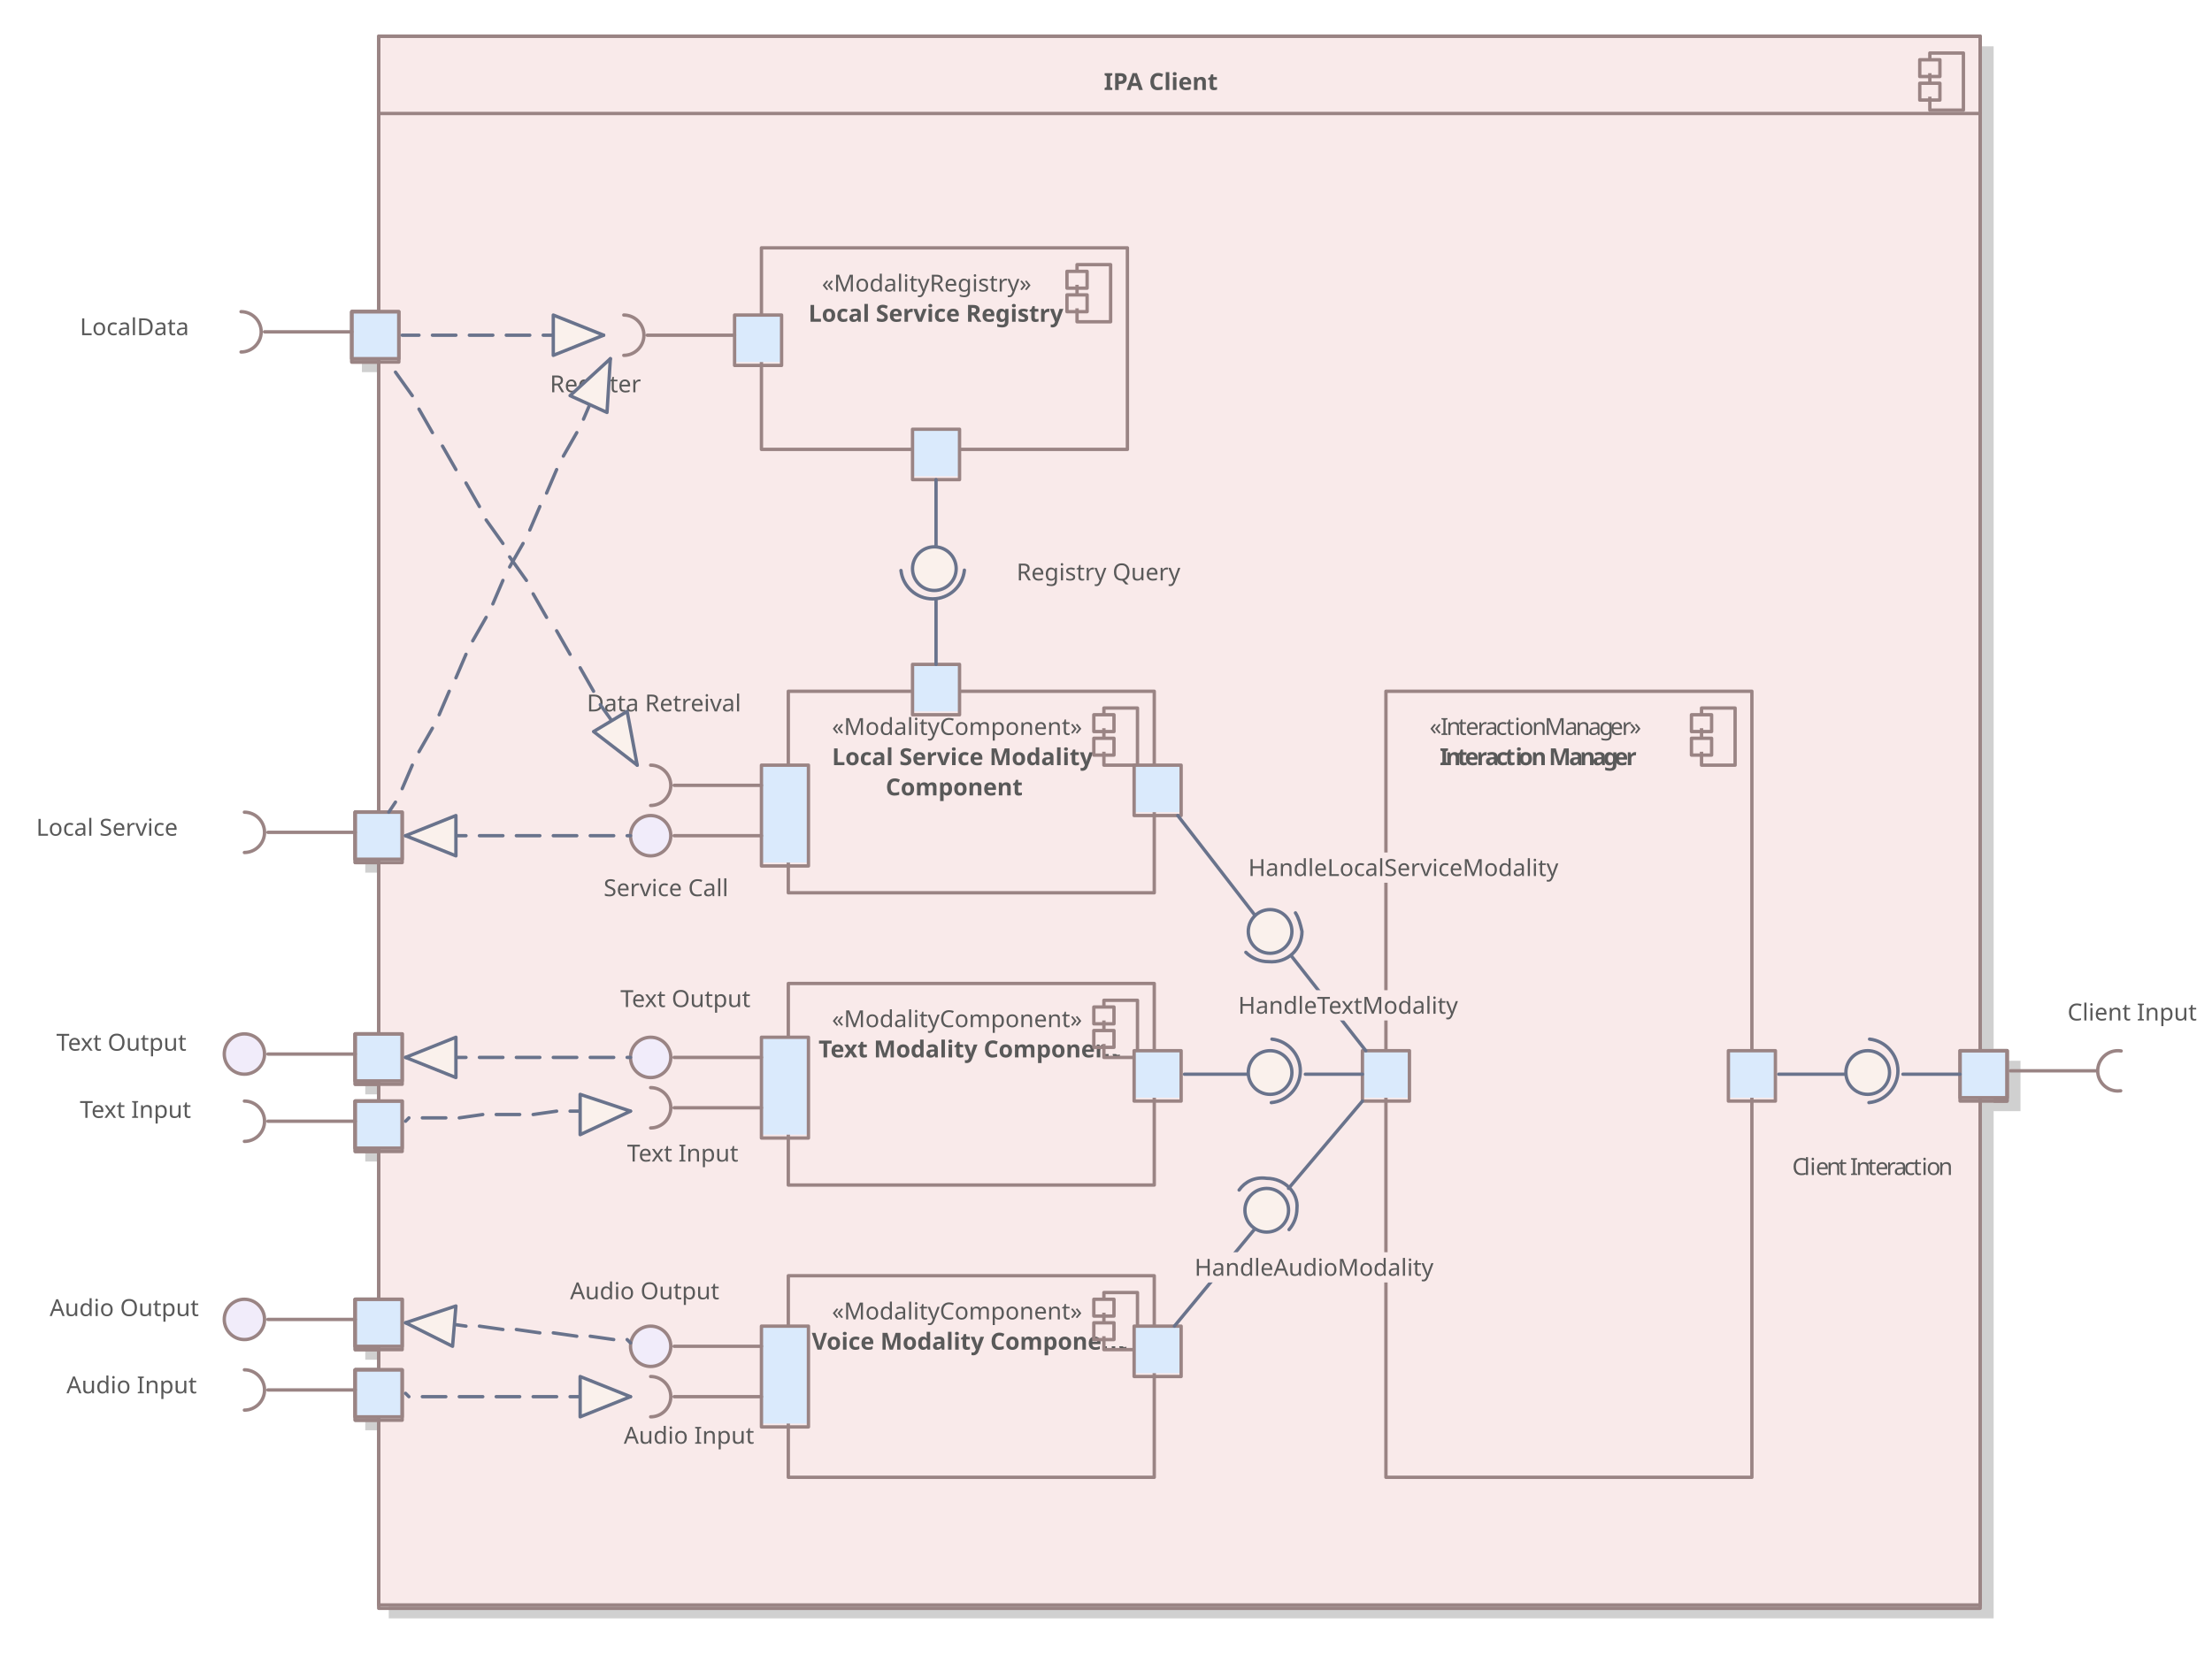
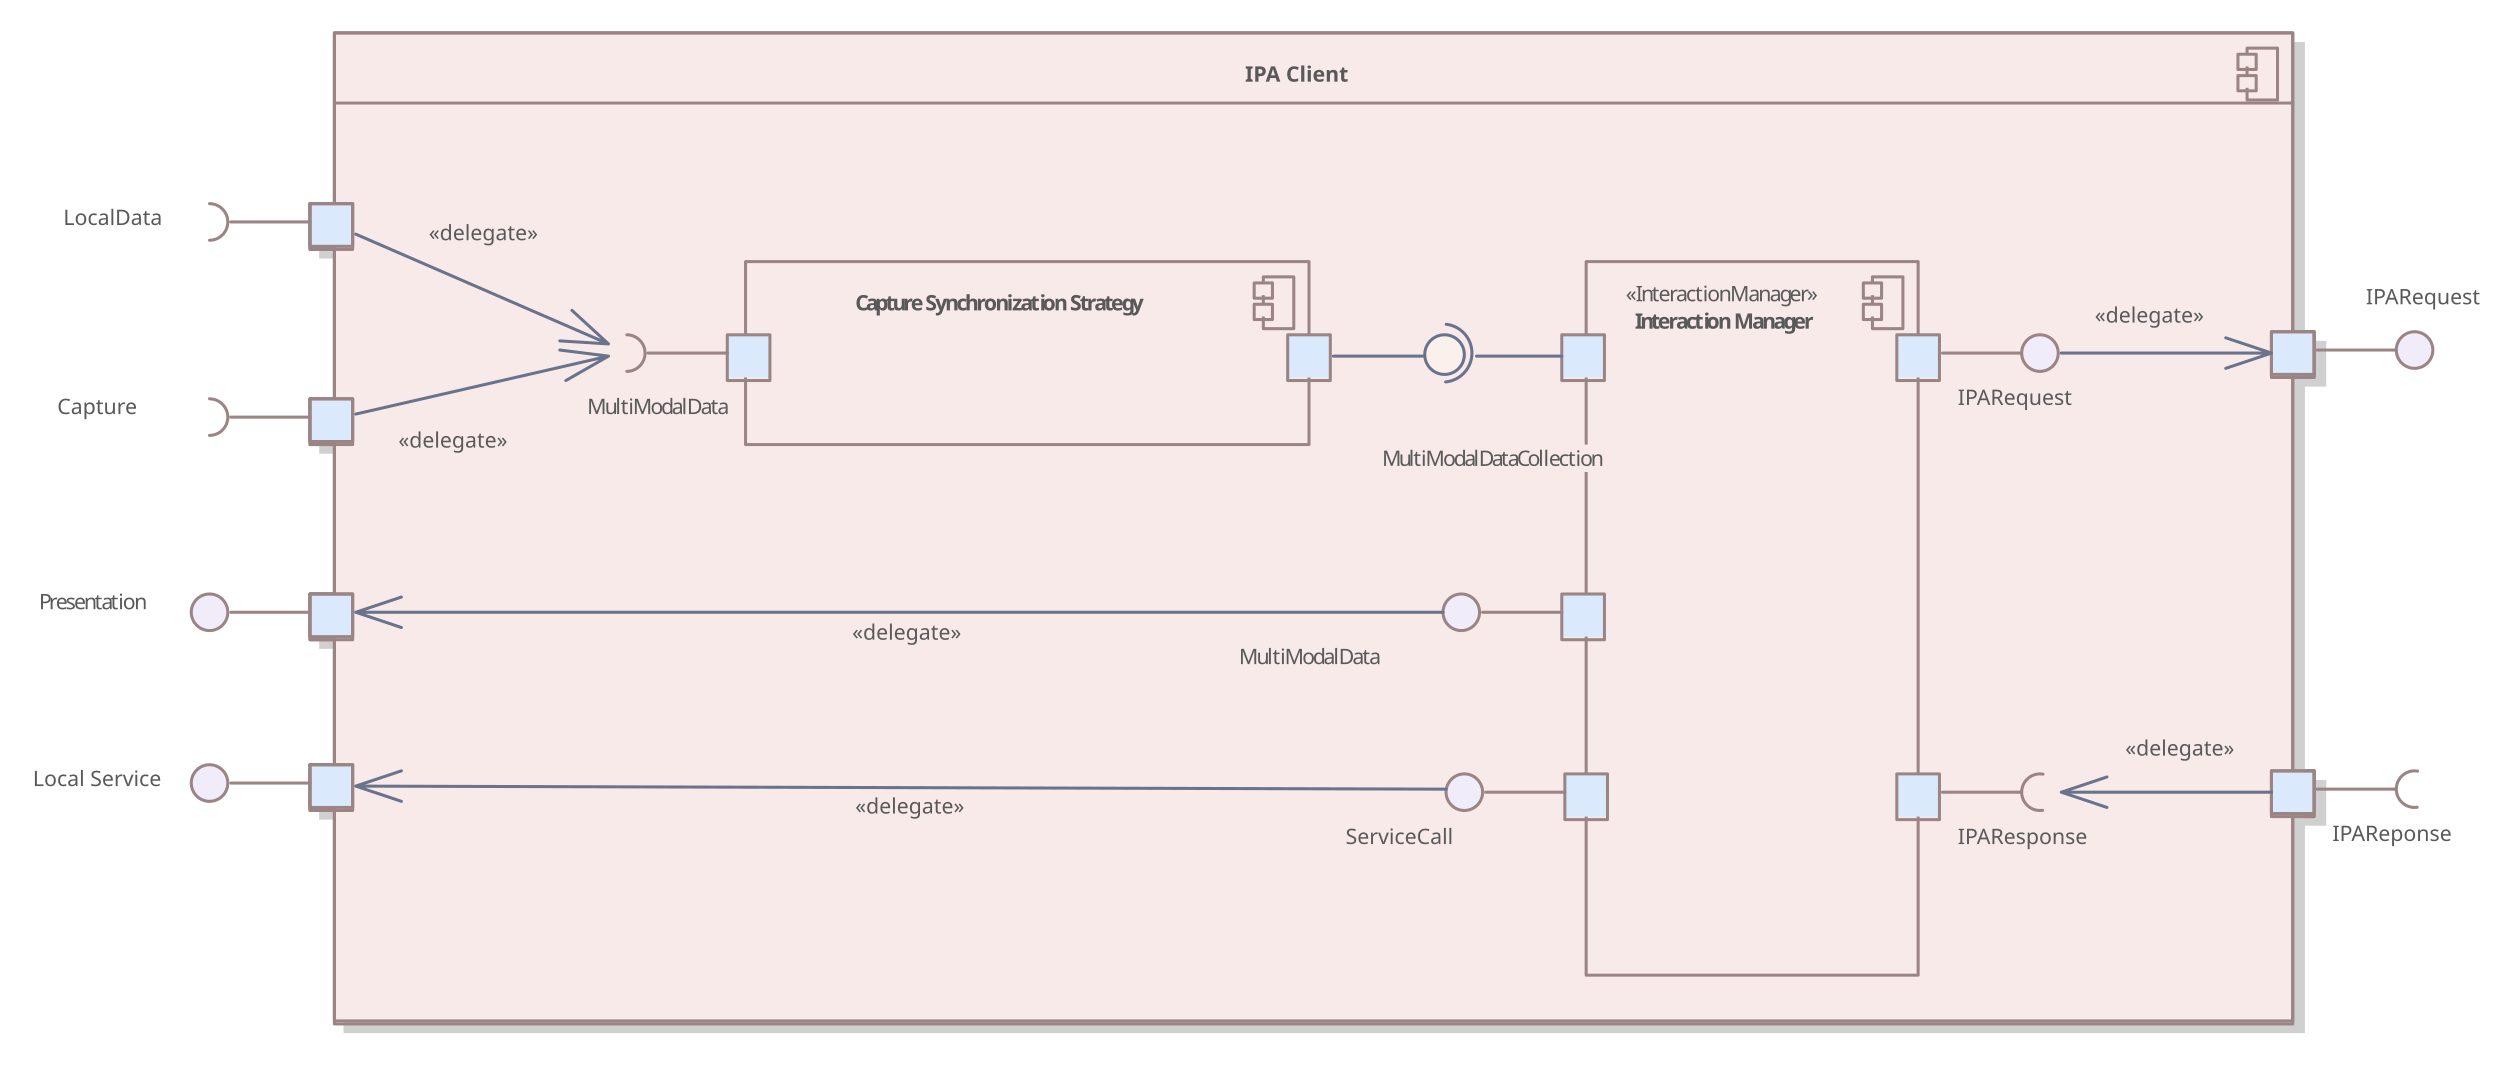
- <svg xmlns="http://www.w3.org/2000/svg" version="1.1" preserveAspectRatio="xMidYMid" xml:space="preserve" width="488.354pt" height="365.397pt" viewBox="-7.259 24.19 488.354 365.397">
+ <svg xmlns="http://www.w3.org/2000/svg" version="1.1" preserveAspectRatio="xMidYMid" xml:space="preserve" width="608.162pt" height="259.317pt" viewBox="-5.036 27.157 608.162 259.317">
  <g transform="matrix(1 0 0 -1 0 816)">
    <g stroke="#000000" fill="none" fill-rule="evenodd" stroke-width="1" stroke-linecap="round" stroke-linejoin="round" stroke-miterlimit="3" letter-spacing="normal" font-weight="normal" font-style="normal" baseline-shift="0">
      <g transform="matrix(0.5 0 0 0.5 0 816.45)">
-         <g transform="matrix(1.482477 0 0 -1.483639 0 0)" font-family="CalibriUnicode" font-size="7">
-           <rect fill="#D0D0D0" stroke="none" x="577" y="349" width="15" height="15" />
-           <rect stroke="none" fill="#DAEAFC" x="574" y="346" width="14" height="14" />
-           <rect stroke="#9A8484" x="574" y="346" width="14" height="15" />
-           <rect stroke="#9A8484" x="574" y="346" width="14" height="14" />
-           <rect fill="#D0D0D0" stroke="none" x="98" y="129" width="15" height="15" />
-           <rect stroke="none" fill="#DAEAFC" x="95" y="126" width="14" height="14" />
-           <rect stroke="#9A8484" x="95" y="126" width="14" height="15" />
-           <rect stroke="#9A8484" x="95" y="126" width="14" height="14" />
-           <rect fill="#D0D0D0" stroke="none" x="99" y="423" width="15" height="15" />
-           <rect stroke="none" fill="#DAEAFC" x="96" y="420" width="14" height="14" />
-           <rect stroke="#9A8484" x="96" y="420" width="14" height="15" />
-           <rect stroke="#9A8484" x="96" y="420" width="14" height="14" />
-           <rect fill="#D0D0D0" stroke="none" x="99" y="444" width="15" height="15" />
-           <rect stroke="none" fill="#DAEAFC" x="96" y="441" width="14" height="14" />
-           <rect stroke="#9A8484" x="96" y="441" width="14" height="15" />
-           <rect stroke="#9A8484" x="96" y="441" width="14" height="14" />
-           <rect fill="#D0D0D0" stroke="none" x="99" y="278" width="15" height="15" />
-           <rect stroke="none" fill="#DAEAFC" x="96" y="275" width="14" height="14" />
-           <rect stroke="#9A8484" x="96" y="275" width="14" height="15" />
-           <rect stroke="#9A8484" x="96" y="275" width="14" height="14" />
-           <rect fill="#D0D0D0" stroke="none" x="99" y="344" width="15" height="15" />
-           <rect stroke="none" fill="#DAEAFC" x="96" y="341" width="14" height="14" />
-           <rect stroke="#9A8484" x="96" y="341" width="14" height="15" />
-           <rect stroke="#9A8484" x="96" y="341" width="14" height="14" />
-           <rect fill="#D0D0D0" stroke="none" x="99" y="364" width="15" height="15" />
-           <rect stroke="none" fill="#DAEAFC" x="96" y="361" width="14" height="14" />
-           <rect stroke="#9A8484" x="96" y="361" width="14" height="15" />
-           <rect stroke="#9A8484" x="96" y="361" width="14" height="14" />
-           <rect fill="#D0D0D0" stroke="none" x="106" y="47" width="478" height="468" />
-           <rect stroke="none" fill="#F9EAEA" x="103" y="44" width="477" height="467" />
-           <rect stroke="#9A8484" x="103" y="44" width="477" height="468" />
-           <rect stroke="#9A8484" x="103" y="44" width="477" height="467" />
-           <text transform="matrix(1 0 0 1 319 53)" fill="#595959" font-weight="bold" stroke="none">
+         <g transform="matrix(1.481793 0 0 -1.483639 0 0)" font-family="CalibriUnicode" font-size="7">
+           <rect fill="#D0D0D0" stroke="none" x="742" y="149" width="15" height="15" />
+           <rect stroke="none" fill="#DAEAFC" x="739" y="146" width="14" height="14" />
+           <rect stroke="#9A8484" x="739" y="146" width="14" height="15" />
+           <rect stroke="#9A8484" x="739" y="146" width="14" height="14" />
+           <rect fill="#D0D0D0" stroke="none" x="98" y="107" width="15" height="15" />
+           <rect stroke="none" fill="#DAEAFC" x="95" y="104" width="14" height="14" />
+           <rect stroke="#9A8484" x="95" y="104" width="14" height="15" />
+           <rect stroke="#9A8484" x="95" y="104" width="14" height="14" />
+           <rect fill="#D0D0D0" stroke="none" x="98" y="291" width="15" height="15" />
+           <rect stroke="none" fill="#DAEAFC" x="95" y="288" width="14" height="14" />
+           <rect stroke="#9A8484" x="95" y="288" width="14" height="15" />
+           <rect stroke="#9A8484" x="95" y="288" width="14" height="14" />
+           <rect fill="#D0D0D0" stroke="none" x="98" y="235" width="15" height="15" />
+           <rect stroke="none" fill="#DAEAFC" x="95" y="232" width="14" height="14" />
+           <rect stroke="#9A8484" x="95" y="232" width="14" height="15" />
+           <rect stroke="#9A8484" x="95" y="232" width="14" height="14" />
+           <rect fill="#D0D0D0" stroke="none" x="98" y="171" width="15" height="15" />
+           <rect stroke="none" fill="#DAEAFC" x="95" y="168" width="14" height="14" />
+           <rect stroke="#9A8484" x="95" y="168" width="14" height="15" />
+           <rect stroke="#9A8484" x="95" y="168" width="14" height="14" />
+           <rect fill="#D0D0D0" stroke="none" x="742" y="293" width="15" height="15" />
+           <rect stroke="none" fill="#DAEAFC" x="739" y="290" width="14" height="14" />
+           <rect stroke="#9A8484" x="739" y="290" width="14" height="15" />
+           <rect stroke="#9A8484" x="739" y="290" width="14" height="14" />
+           <rect fill="#D0D0D0" stroke="none" x="106" y="51" width="644" height="325" />
+           <rect stroke="none" fill="#F9EAEA" x="103" y="48" width="643" height="324" />
+           <rect stroke="#9A8484" x="103" y="48" width="643" height="325" />
+           <rect stroke="#9A8484" x="103" y="48" width="643" height="324" />
+           <text transform="matrix(1 0 0 1 402 57)" fill="#595959" font-weight="bold" stroke="none">
            <tspan dx="0 " x="0" y="7">IPA Client</tspan>
          </text>
-           <path stroke="#9A8484" d="M103 67H580" />
-           <rect stroke="none" fill="#F9EAEA" x="565" y="49" width="10" height="16" />
-           <rect stroke="#9A8484" x="565" y="49" width="10" height="17" />
-           <rect stroke="none" fill="#F9EAEA" x="562" y="51" width="6" height="4" />
-           <rect stroke="#9A8484" x="562" y="51" width="6" height="5" />
-           <rect stroke="none" fill="#F9EAEA" x="562" y="58" width="6" height="4" />
-           <rect stroke="#9A8484" x="562" y="58" width="6" height="5" />
-           <rect stroke="none" fill="#DAEAFC" x="574" y="346" width="14" height="14" />
-           <rect stroke="#9A8484" x="574" y="346" width="14" height="15" />
-           <rect stroke="#9A8484" x="574" y="346" width="14" height="14" />
-           <rect stroke="none" fill="#DAEAFC" x="95" y="126" width="14" height="14" />
-           <rect stroke="#9A8484" x="95" y="126" width="14" height="15" />
-           <rect stroke="#9A8484" x="95" y="126" width="14" height="14" />
-           <rect stroke="none" fill="#DAEAFC" x="96" y="420" width="14" height="14" />
-           <rect stroke="#9A8484" x="96" y="420" width="14" height="15" />
-           <rect stroke="#9A8484" x="96" y="420" width="14" height="14" />
-           <rect stroke="none" fill="#DAEAFC" x="96" y="441" width="14" height="14" />
-           <rect stroke="#9A8484" x="96" y="441" width="14" height="15" />
-           <rect stroke="#9A8484" x="96" y="441" width="14" height="14" />
-           <rect stroke="none" fill="#DAEAFC" x="96" y="275" width="14" height="14" />
-           <rect stroke="#9A8484" x="96" y="275" width="14" height="15" />
-           <rect stroke="#9A8484" x="96" y="275" width="14" height="14" />
-           <rect stroke="none" fill="#DAEAFC" x="96" y="341" width="14" height="14" />
-           <rect stroke="#9A8484" x="96" y="341" width="14" height="15" />
-           <rect stroke="#9A8484" x="96" y="341" width="14" height="14" />
-           <rect stroke="none" fill="#DAEAFC" x="96" y="361" width="14" height="14" />
-           <rect stroke="#9A8484" x="96" y="361" width="14" height="15" />
-           <rect stroke="#9A8484" x="96" y="361" width="14" height="14" />
-           <path stroke="#9A8484" d="M589 352h26M621.99 346.08C621.66 346.03 621.33 346 621 346C617.69 346 615 348.69 615 352C615 355.31 617.69 358 621 358C621.28 358 621.57 357.98 621.85 357.94" />
-           <text transform="matrix(1 0 0 1 606 330)" fill="#595959" stroke="none">
-             <tspan dx="0 " x="0" y="7">Client Input</tspan>
-           </text>
-           <path stroke="#9A8484" d="M95 132H69m-7 6C62 138 62 138 62 138C65.31 138 68 135.31 68 132C68 128.71 65.29 126 62 126" />
-           <text transform="matrix(1 0 0 1 14 126)" fill="#595959" stroke="none">
+           <path stroke="#9A8484" d="M103 71H746" />
+           <rect stroke="none" fill="#F9EAEA" x="731" y="53" width="10" height="16" />
+           <rect stroke="#9A8484" x="731" y="53" width="10" height="17" />
+           <rect stroke="none" fill="#F9EAEA" x="728" y="55" width="6" height="4" />
+           <rect stroke="#9A8484" x="728" y="55" width="6" height="5" />
+           <rect stroke="none" fill="#F9EAEA" x="728" y="62" width="6" height="4" />
+           <rect stroke="#9A8484" x="728" y="62" width="6" height="5" />
+           <rect stroke="none" fill="#DAEAFC" x="739" y="146" width="14" height="14" />
+           <rect stroke="#9A8484" x="739" y="146" width="14" height="15" />
+           <rect stroke="#9A8484" x="739" y="146" width="14" height="14" />
+           <rect stroke="none" fill="#DAEAFC" x="95" y="104" width="14" height="14" />
+           <rect stroke="#9A8484" x="95" y="104" width="14" height="15" />
+           <rect stroke="#9A8484" x="95" y="104" width="14" height="14" />
+           <rect stroke="none" fill="#DAEAFC" x="95" y="288" width="14" height="14" />
+           <rect stroke="#9A8484" x="95" y="288" width="14" height="15" />
+           <rect stroke="#9A8484" x="95" y="288" width="14" height="14" />
+           <rect stroke="none" fill="#DAEAFC" x="95" y="232" width="14" height="14" />
+           <rect stroke="#9A8484" x="95" y="232" width="14" height="15" />
+           <rect stroke="#9A8484" x="95" y="232" width="14" height="14" />
+           <rect stroke="none" fill="#DAEAFC" x="95" y="168" width="14" height="14" />
+           <rect stroke="#9A8484" x="95" y="168" width="14" height="15" />
+           <rect stroke="#9A8484" x="95" y="168" width="14" height="14" />
+           <rect stroke="none" fill="#DAEAFC" x="739" y="290" width="14" height="14" />
+           <rect stroke="#9A8484" x="739" y="290" width="14" height="15" />
+           <rect stroke="#9A8484" x="739" y="290" width="14" height="14" />
+           <path stroke="#9A8484" d="M754 152h26" />
+           <path stroke="none" fill="#F1ECFA" d="M780 152C780 148.69 782.69 146 786 146C789.31 146 792 148.69 792 152C792 155.31 789.31 158 786 158C782.69 158 780 155.31 780 152" />
+           <path stroke="#9A8484" d="M780 152C780 148.69 782.69 146 786 146C789.31 146 792 148.69 792 152C792 155.31 789.31 158 786 158C782.69 158 780 155.31 780 152M780 152C780 148.69 782.69 146 786 146C789.31 146 792 148.69 792 152C792 155.31 789.31 158 786 158C782.69 158 780 155.31 780 152" />
+           <text transform="matrix(1 0 0 1 770 130)" fill="#595959" stroke="none">
+             <tspan dx="0 " x="0" y="7">IPARequest</tspan>
+           </text>
+           <path stroke="#9A8484" d="M95 110H69m-7 6C62 116 62 116 62 116C65.31 116 68 113.31 68 110C68 106.71 65.29 104 62 104" />
+           <text transform="matrix(1 0 0 1 14 104)" fill="#595959" stroke="none">
            <tspan dx="0 " x="0" y="7">LocalData</tspan>
          </text>
-           <path stroke="#9A8484" d="M96 426H70" />
-           <path stroke="none" fill="#F1ECFA" d="M57 426C57 422.69 59.69 420 63 420C66.31 420 69 422.69 69 426C69 429.31 66.31 432 63 432C59.69 432 57 429.31 57 426" />
-           <path stroke="#9A8484" d="M57 426C57 422.69 59.69 420 63 420C66.31 420 69 422.69 69 426C69 429.31 66.31 432 63 432C59.69 432 57 429.31 57 426M57 426C57 422.69 59.69 420 63 420C66.31 420 69 422.69 69 426C69 429.31 66.31 432 63 432C59.69 432 57 429.31 57 426" />
-           <text transform="matrix(1 0 0 1 5 418)" fill="#595959" stroke="none">
-             <tspan dx="0 " x="0" y="7">Audio Output</tspan>
-           </text>
-           <path stroke="#9A8484" d="M96 447H70m-7 6C63 453 63 453 63 453C66.31 453 69 450.31 69 447C69 443.71 66.29 441 63 441" />
-           <text transform="matrix(1 0 0 1 10 441)" fill="#595959" stroke="none">
-             <tspan dx="0 " x="0" y="7">Audio Input</tspan>
-           </text>
-           <path stroke="#9A8484" d="M96 281H70m-7 6C63 287 63 287 63 287C66.31 287 69 284.31 69 281C69 277.71 66.29 275 63 275" />
-           <text transform="matrix(1 0 0 1 1 275)" fill="#595959" stroke="none">
+           <path stroke="#9A8484" d="M95 294H69" />
+           <path stroke="none" fill="#F1ECFA" d="M56 294C56 290.69 58.69 288 62 288C65.31 288 68 290.69 68 294C68 297.31 65.31 300 62 300C58.69 300 56 297.31 56 294" />
+           <path stroke="#9A8484" d="M56 294C56 290.69 58.69 288 62 288C65.31 288 68 290.69 68 294C68 297.31 65.31 300 62 300C58.69 300 56 297.31 56 294M56 294C56 290.69 58.69 288 62 288C65.31 288 68 290.69 68 294C68 297.31 65.31 300 62 300C58.69 300 56 297.31 56 294" />
+           <text transform="matrix(1 0 0 1 4 288)" fill="#595959" stroke="none">
            <tspan dx="0 " x="0" y="7">Local Service</tspan>
          </text>
-           <path stroke="#9A8484" d="M96 347H70" />
-           <path stroke="none" fill="#F1ECFA" d="M57 347C57 343.69 59.69 341 63 341C66.31 341 69 343.69 69 347C69 350.31 66.31 353 63 353C59.69 353 57 350.31 57 347" />
-           <path stroke="#9A8484" d="M57 347C57 343.69 59.69 341 63 341C66.31 341 69 343.69 69 347C69 350.31 66.31 353 63 353C59.69 353 57 350.31 57 347M57 347C57 343.69 59.69 341 63 341C66.31 341 69 343.69 69 347C69 350.31 66.31 353 63 353C59.69 353 57 350.31 57 347" />
-           <text transform="matrix(1 0 0 1 7 339)" fill="#595959" stroke="none">
-             <tspan dx="0 " x="0" y="7">Text Output</tspan>
-           </text>
-           <path stroke="#9A8484" d="M96 367H70m-7 6C63 373 63 373 63 373C66.31 373 69 370.31 69 367C69 363.71 66.29 361 63 361" />
-           <text transform="matrix(1 0 0 1 14 359)" fill="#595959" stroke="none">
-             <tspan dx="0 " x="0" y="7">Text Input</tspan>
-           </text>
-           <rect stroke="none" fill="#F9EAEA" x="217" y="107" width="109" height="59" />
-           <rect stroke="#9A8484" x="217" y="107" width="109" height="60" />
-           <text transform="matrix(1 0 0 1 235 113)" fill="#595959" stroke="none">
-             <tspan dx="0 " x="0" y="7">«ModalityRegistry»</tspan>
-           </text>
-           <text transform="matrix(1 0 0 1 231 122)" fill="#595959" font-weight="bold" stroke="none">
-             <tspan dx="0 " x="0" y="7">Local Service Registry</tspan>
-           </text>
-           <rect stroke="none" fill="#F9EAEA" x="311" y="112" width="10" height="16" />
-           <rect stroke="#9A8484" x="311" y="112" width="10" height="17" />
-           <rect stroke="none" fill="#F9EAEA" x="308" y="114" width="6" height="4" />
-           <rect stroke="#9A8484" x="308" y="114" width="6" height="5" />
-           <rect stroke="none" fill="#F9EAEA" x="308" y="121" width="6" height="4" />
-           <rect stroke="#9A8484" x="308" y="121" width="6" height="5" />
-           <rect stroke="none" fill="#DAEAFC" x="209" y="127" width="14" height="14" />
-           <rect stroke="#9A8484" x="209" y="127" width="14" height="15" />
-           <rect stroke="none" fill="#DAEAFC" x="262" y="161" width="14" height="14" />
-           <rect stroke="#9A8484" x="262" y="161" width="14" height="15" />
-           <path stroke="#9A8484" d="M209 133H183m-7 6C176 139 176 139 176 139C179.31 139 182 136.31 182 133C182 129.71 179.29 127 176 127" />
-           <text transform="matrix(1 0 0 1 154 143)" fill="#595959" stroke="none">
-             <tspan dx="0 " x="0" y="7">Register</tspan>
-           </text>
-           <rect stroke="none" fill="#F9EAEA" x="403" y="239" width="109" height="233" />
-           <rect stroke="#9A8484" x="403" y="239" width="109" height="234" />
-           <text transform="matrix(1 0 0 1 416 245)" fill="#595959" stroke="none">
+           <path stroke="#9A8484" d="M95 238H69" />
+           <path stroke="none" fill="#F1ECFA" d="M56 238C56 234.69 58.69 232 62 232C65.31 232 68 234.69 68 238C68 241.31 65.31 244 62 244C58.69 244 56 241.31 56 238" />
+           <path stroke="#9A8484" d="M56 238C56 234.69 58.69 232 62 232C65.31 232 68 234.69 68 238C68 241.31 65.31 244 62 244C58.69 244 56 241.31 56 238M56 238C56 234.69 58.69 232 62 232C65.31 232 68 234.69 68 238C68 241.31 65.31 244 62 244C58.69 244 56 241.31 56 238" />
+           <text transform="matrix(1 0 0 1 6 230)" fill="#595959" stroke="none">
+             <tspan dx="0 " x="0" y="7">P</tspan>
+             <tspan dx="0 " x="3.25" y="7">r</tspan>
+             <tspan dx="0 " x="5.5" y="7">e</tspan>
+             <tspan dx="0 " x="8.75" y="7">s</tspan>
+             <tspan dx="0 " x="11.5" y="7">e</tspan>
+             <tspan dx="0 " x="14.75" y="7">n</tspan>
+             <tspan dx="0 " x="18.25" y="7">t</tspan>
+             <tspan dx="0 " x="20.5" y="7">a</tspan>
+             <tspan dx="0 0 " x="23.5" y="7">ti</tspan>
+             <tspan dx="0 " x="27.5" y="7">o</tspan>
+             <tspan dx="0 " x="31.25" y="7">n</tspan>
+           </text>
+           <path stroke="#9A8484" d="M95 174H69m-7 6C62 180 62 180 62 180C65.31 180 68 177.31 68 174C68 170.71 65.29 168 62 168" />
+           <text transform="matrix(1 0 0 1 12 166)" fill="#595959" stroke="none">
+             <tspan dx="0 " x="0" y="7">Capture</tspan>
+           </text>
+           <path stroke="#9A8484" d="M754 296h26M786.99 290.08C786.66 290.03 786.33 290 786 290C782.69 290 780 292.69 780 296C780 299.31 782.69 302 786 302C786.28 302 786.57 301.98 786.85 301.94" />
+           <text transform="matrix(1 0 0 1 759 306)" fill="#595959" stroke="none">
+             <tspan dx="0 " x="0" y="7">IPAReponse</tspan>
+           </text>
+           <rect stroke="none" fill="#F9EAEA" x="514" y="123" width="109" height="233" />
+           <rect stroke="#9A8484" x="514" y="123" width="109" height="234" />
+           <text transform="matrix(1 0 0 1 527 129)" fill="#595959" stroke="none">
            <tspan dx="0 " x="0" y="7">«</tspan>
            <tspan dx="0 " x="3.25" y="7">I</tspan>
            <tspan dx="0 " x="5" y="7">n</tspan>
            <tspan dx="0 " x="8.5" y="7">t</tspan>
            <tspan dx="0 " x="10.75" y="7">e</tspan>
            <tspan dx="0 " x="14.25" y="7">r</tspan>
            <tspan dx="0 " x="16.5" y="7">a</tspan>
            <tspan dx="0 " x="19.75" y="7">c</tspan>
            <tspan dx="0 0 " x="22.75" y="7">ti</tspan>
            <tspan dx="0 " x="26.75" y="7">o</tspan>
            <tspan dx="0 " x="30.5" y="7">n</tspan>
            <tspan dx="0 " x="34.25" y="7">M</tspan>
            <tspan dx="0 " x="40.25" y="7">a</tspan>
            <tspan dx="0 " x="43.5" y="7">n</tspan>
            <tspan dx="0 " x="47.25" y="7">a</tspan>
            <tspan dx="0 " x="50.5" y="7">g</tspan>
            <tspan dx="0 " x="53.75" y="7">e</tspan>
            <tspan dx="0 " x="57.25" y="7">r</tspan>
            <tspan dx="0 " x="59.5" y="7">»</tspan>
          </text>
-           <text transform="matrix(1 0 0 1 419 254)" fill="#595959" font-weight="bold" stroke="none">
+           <text transform="matrix(1 0 0 1 530 138)" fill="#595959" font-weight="bold" stroke="none">
            <tspan dx="0 " x="0" y="7">I</tspan>
            <tspan dx="0 " x="1.75" y="7">n</tspan>
            <tspan dx="0 " x="5.25" y="7">t</tspan>
            <tspan dx="0 " x="7.5" y="7">e</tspan>
            <tspan dx="0 " x="11" y="7">r</tspan>
            <tspan dx="0 " x="13.5" y="7">a</tspan>
            <tspan dx="0 " x="16.75" y="7">c</tspan>
            <tspan dx="0 0 " x="19.5" y="7">ti</tspan>
            <tspan dx="0 " x="23.5" y="7">o</tspan>
            <tspan dx="0 " x="27.25" y="7">n</tspan>
            <tspan dx="0 " x="31" y="7"> </tspan>
            <tspan dx="0 " x="32.5" y="7">M</tspan>
            <tspan dx="0 " x="38.5" y="7">a</tspan>
            <tspan dx="0 " x="41.75" y="7">n</tspan>
            <tspan dx="0 " x="45.5" y="7">a</tspan>
            <tspan dx="0 " x="48.75" y="7">g</tspan>
            <tspan dx="0 " x="52" y="7">e</tspan>
            <tspan dx="0 " x="55.5" y="7">r</tspan>
          </text>
-           <rect stroke="none" fill="#F9EAEA" x="497" y="244" width="10" height="16" />
-           <rect stroke="#9A8484" x="497" y="244" width="10" height="17" />
-           <rect stroke="none" fill="#F9EAEA" x="494" y="246" width="6" height="4" />
-           <rect stroke="#9A8484" x="494" y="246" width="6" height="5" />
-           <rect stroke="none" fill="#F9EAEA" x="494" y="253" width="6" height="4" />
-           <rect stroke="#9A8484" x="494" y="253" width="6" height="5" />
-           <rect stroke="none" fill="#DAEAFC" x="396" y="346" width="14" height="14" />
-           <rect stroke="#9A8484" x="396" y="346" width="14" height="15" />
-           <rect stroke="none" fill="#DAEAFC" x="505" y="346" width="14" height="14" />
-           <rect stroke="#9A8484" x="505" y="346" width="14" height="15" />
-           <rect stroke="none" fill="#F9EAEA" x="225" y="413" width="109" height="59" />
-           <rect stroke="#9A8484" x="225" y="413" width="109" height="60" />
-           <text transform="matrix(1 0 0 1 238 419)" fill="#595959" stroke="none">
-             <tspan dx="0 " x="0" y="7">«ModalityComponent»</tspan>
-           </text>
-           <text transform="matrix(1 0 0 1 232 428)" fill="#595959" font-weight="bold" stroke="none">
-             <tspan dx="0 " x="0" y="7">Voice Modality Component</tspan>
-           </text>
-           <rect stroke="none" fill="#F9EAEA" x="319" y="418" width="10" height="16" />
-           <rect stroke="#9A8484" x="319" y="418" width="10" height="17" />
-           <rect stroke="none" fill="#F9EAEA" x="316" y="420" width="6" height="4" />
-           <rect stroke="#9A8484" x="316" y="420" width="6" height="5" />
-           <rect stroke="none" fill="#F9EAEA" x="316" y="427" width="6" height="4" />
-           <rect stroke="#9A8484" x="316" y="427" width="6" height="5" />
-           <rect stroke="none" fill="#DAEAFC" x="217" y="428" width="14" height="29" />
-           <rect stroke="#9A8484" x="217" y="428" width="14" height="30" />
-           <rect stroke="none" fill="#DAEAFC" x="328" y="428" width="14" height="14" />
-           <rect stroke="#9A8484" x="328" y="428" width="14" height="15" />
-           <path stroke="#9A8484" d="M217 434H191" />
-           <path stroke="none" fill="#F1ECFA" d="M178 434C178 430.69 180.69 428 184 428C187.31 428 190 430.69 190 434C190 437.31 187.31 440 184 440C180.69 440 178 437.31 178 434" />
-           <path stroke="#9A8484" d="M178 434C178 430.69 180.69 428 184 428C187.31 428 190 430.69 190 434C190 437.31 187.31 440 184 440C180.69 440 178 437.31 178 434M178 434C178 430.69 180.69 428 184 428C187.31 428 190 430.69 190 434C190 437.31 187.31 440 184 440C180.69 440 178 437.31 178 434" />
-           <text transform="matrix(1 0 0 1 160 413)" fill="#595959" stroke="none">
-             <tspan dx="0 " x="0" y="7">Audio Output</tspan>
-           </text>
-           <path stroke="#9A8484" d="M217 449H191m-7 6C184 455 184 455 184 455C187.31 455 190 452.31 190 449C190 445.71 187.29 443 184 443" />
-           <text transform="matrix(1 0 0 1 176 456)" fill="#595959" stroke="none">
-             <tspan dx="0 " x="0" y="7">Audio Input</tspan>
-           </text>
-           <rect stroke="none" fill="#F9EAEA" x="225" y="326" width="109" height="59" />
-           <rect stroke="#9A8484" x="225" y="326" width="109" height="60" />
-           <text transform="matrix(1 0 0 1 238 332)" fill="#595959" stroke="none">
-             <tspan dx="0 " x="0" y="7">«ModalityComponent»</tspan>
-           </text>
-           <text transform="matrix(1 0 0 1 234 341)" fill="#595959" font-weight="bold" stroke="none">
-             <tspan dx="0 " x="0" y="7">Text Modality Component</tspan>
-           </text>
-           <rect stroke="none" fill="#F9EAEA" x="319" y="331" width="10" height="16" />
-           <rect stroke="#9A8484" x="319" y="331" width="10" height="17" />
-           <rect stroke="none" fill="#F9EAEA" x="316" y="333" width="6" height="4" />
-           <rect stroke="#9A8484" x="316" y="333" width="6" height="5" />
-           <rect stroke="none" fill="#F9EAEA" x="316" y="340" width="6" height="4" />
-           <rect stroke="#9A8484" x="316" y="340" width="6" height="5" />
-           <rect stroke="none" fill="#DAEAFC" x="217" y="342" width="14" height="29" />
-           <rect stroke="#9A8484" x="217" y="342" width="14" height="30" />
-           <rect stroke="none" fill="#DAEAFC" x="328" y="346" width="14" height="14" />
-           <rect stroke="#9A8484" x="328" y="346" width="14" height="15" />
-           <path stroke="#9A8484" d="M217 348H191" />
-           <path stroke="none" fill="#F1ECFA" d="M178 348C178 344.69 180.69 342 184 342C187.31 342 190 344.69 190 348C190 351.31 187.31 354 184 354C180.69 354 178 351.31 178 348" />
-           <path stroke="#9A8484" d="M178 348C178 344.69 180.69 342 184 342C187.31 342 190 344.69 190 348C190 351.31 187.31 354 184 354C180.69 354 178 351.31 178 348M178 348C178 344.69 180.69 342 184 342C187.31 342 190 344.69 190 348C190 351.31 187.31 354 184 354C180.69 354 178 351.31 178 348" />
-           <text transform="matrix(1 0 0 1 175 326)" fill="#595959" stroke="none">
-             <tspan dx="0 " x="0" y="7">Text Output</tspan>
-           </text>
-           <path stroke="#9A8484" d="M217 363H191m-7 6C184 369 184 369 184 369C187.31 369 190 366.31 190 363C190 359.71 187.29 357 184 357" />
-           <text transform="matrix(1 0 0 1 177 372)" fill="#595959" stroke="none">
-             <tspan dx="0 " x="0" y="7">Text Input</tspan>
-           </text>
-           <rect stroke="none" fill="#F9EAEA" x="225" y="239" width="109" height="59" />
-           <rect stroke="#9A8484" x="225" y="239" width="109" height="60" />
-           <text transform="matrix(1 0 0 1 238 245)" fill="#595959" stroke="none">
-             <tspan dx="0 " x="0" y="7">«ModalityComponent»</tspan>
-           </text>
-           <text transform="matrix(1 0 0 1 238 254)" fill="#595959" font-weight="bold" stroke="none">
-             <tspan dx="0 " x="0" y="7">Local Service Modality</tspan>
-           </text>
-           <text transform="matrix(1 0 0 1 254 263)" fill="#595959" font-weight="bold" stroke="none">
-             <tspan dx="0 " x="0" y="7">Component</tspan>
-           </text>
-           <rect stroke="none" fill="#F9EAEA" x="319" y="244" width="10" height="16" />
-           <rect stroke="#9A8484" x="319" y="244" width="10" height="17" />
-           <rect stroke="none" fill="#F9EAEA" x="316" y="246" width="6" height="4" />
-           <rect stroke="#9A8484" x="316" y="246" width="6" height="5" />
-           <rect stroke="none" fill="#F9EAEA" x="316" y="253" width="6" height="4" />
-           <rect stroke="#9A8484" x="316" y="253" width="6" height="5" />
-           <rect stroke="none" fill="#DAEAFC" x="328" y="261" width="14" height="14" />
-           <rect stroke="#9A8484" x="328" y="261" width="14" height="15" />
-           <rect stroke="none" fill="#DAEAFC" x="217" y="261" width="14" height="29" />
-           <rect stroke="#9A8484" x="217" y="261" width="14" height="30" />
-           <rect stroke="none" fill="#DAEAFC" x="262" y="231" width="14" height="14" />
-           <rect stroke="#9A8484" x="262" y="231" width="14" height="15" />
-           <path stroke="#9A8484" d="M217 267H191m-7 6C184 273 184 273 184 273C187.31 273 190 270.31 190 267C190 263.71 187.29 261 184 261" />
-           <text transform="matrix(1 0 0 1 165 238)" fill="#595959" stroke="none">
-             <tspan dx="0 " x="0" y="7">Data Retreival</tspan>
-           </text>
-           <path stroke="#9A8484" d="M217 282H191" />
-           <path stroke="none" fill="#F1ECFA" d="M178 282C178 278.69 180.69 276 184 276C187.31 276 190 278.69 190 282C190 285.31 187.31 288 184 288C180.69 288 178 285.31 178 282" />
-           <path stroke="#9A8484" d="M178 282C178 278.69 180.69 276 184 276C187.31 276 190 278.69 190 282C190 285.31 187.31 288 184 288C180.69 288 178 285.31 178 282M178 282C178 278.69 180.69 276 184 276C187.31 276 190 278.69 190 282C190 285.31 187.31 288 184 288C180.69 288 178 285.31 178 282" />
-           <text transform="matrix(1 0 0 1 170 293)" fill="#595959" stroke="none">
-             <tspan dx="0 " x="0" y="7">Service Call</tspan>
-           </text>
-           <path stroke="#69738C" d="M172 140l-3 7m-2 4l-3 7m-2 4l-4 7m-2 4l-3 7m-2 4l-3 7m-2 4l-4 7m-2 4l-3 7m-2 4l-4 7m-2 4l-3 7m-2 4l-3 7m-2 4l-4 7m-2 4l-3 7m-2 4l-2 3" />
-           <path stroke="#69738C" fill="#FAF1EC" d="M171 156l-11 -5l12 -11l-1 16" />
-           <path stroke="#69738C" stroke-dasharray="7,4" d="M170 133L110 133" />
-           <path stroke="#69738C" fill="#FAF1EC" d="M155 139V127l15 6l-15 6" />
-           <path stroke="#69738C" stroke-dasharray="7,4" d="M111 282L178 282" />
-           <path stroke="#69738C" fill="#FAF1EC" d="M126 276v12l-15 -6l15 -6" />
-           <path stroke="#69738C" d="M180 261l-4 -7m-2 -4l-5 -7m-2 -4l-4 -7m-3 -4l-4 -7m-3 -4l-4 -7m-2 -4l-5 -7m-2 -4l-5 -7m-2 -4l-4 -7m-3 -4l-4 -7m-3 -4l-4 -7m-2 -4l-5 -7" />
-           <path stroke="#69738C" fill="#FAF1EC" d="M167 251l10 -6l3 16L167 251" />
-           <path stroke="#69738C" d="M397 346L375 318M361.28 316.72C363.06 318.5 365.48 319.5 368 319.5C373.75 320 378 315.75 378 310.5C377.5 308.22 377 306.47 376.06 304.97M365 307L341 276" />
-           <path stroke="none" fill="#FAF1EC" d="M362 310.5C362 306.91 364.91 304 368.5 304C372.09 304 375 306.91 375 310.5C375 314.09 372.09 317 368.5 317C364.91 317 362 314.09 362 310.5" />
-           <path stroke="#69738C" d="M362 310.5C362 306.91 364.91 304 368.5 304C372.09 304 375 306.91 375 310.5C375 314.09 372.09 317 368.5 317C364.91 317 362 314.09 362 310.5M396 353H379M368.86 361.46C373.73 361.02 377.5 356.89 377.5 352C377.5 347.18 373.84 343.09 369.05 342.56M362 353H343" />
-           <path stroke="none" fill="#FAF1EC" d="M362 352.5C362 348.91 364.91 346 368.5 346C372.09 346 375 348.91 375 352.5C375 356.09 372.09 359 368.5 359C364.91 359 362 356.09 362 352.5" />
-           <path stroke="#69738C" d="M362 352.5C362 348.91 364.91 346 368.5 346C372.09 346 375 348.91 375 352.5C375 356.09 372.09 359 368.5 359C364.91 359 362 356.09 362 352.5M396 361l-22 26M374.15 399.26C375.66 397.52 376.5 395.3 376.5 393C377 388.25 372.75 384 367.5 384C363.93 383.5 361.05 384.98 359.27 387.48M364 399l-24 29" />
-           <path stroke="none" fill="#FAF1EC" d="M361 393.5C361 389.91 363.91 387 367.5 387C371.09 387 374 389.91 374 393.5C374 397.09 371.09 400 367.5 400C363.91 400 361 397.09 361 393.5" />
-           <path stroke="#69738C" d="M361 393.5C361 389.91 363.91 387 367.5 387C371.09 387 374 389.91 374 393.5C374 397.09 371.09 400 367.5 400C363.91 400 361 397.09 361 393.5" />
-           <path stroke="#69738C" stroke-dasharray="7,4" d="M111 348L178 348" />
-           <path stroke="#69738C" fill="#FAF1EC" d="M126 342v12l-15 -6l15 -6" />
-           <path stroke="#69738C" stroke-dasharray="7,4" d="M178 364L160 364" />
-           <path stroke="#69738C" d="M156 364l-7 1m-4 0h-7m-4 0l-7 1m-4 0h-7m-4 0l-1 1" />
-           <path stroke="#69738C" fill="#FAF1EC" d="M163 371V359l15 5l-15 7" />
-           <path stroke="#69738C" d="M111 427h7m4 0l7 1m4 0l7 1m4 0l7 1m4 0l7 1m4 0l7 1m4 0l1 1" />
-           <path stroke="#69738C" fill="#FAF1EC" d="M126 422l-1 12l-14 -7l15 -5" />
-           <path stroke="#69738C" stroke-dasharray="7,4" d="M178 449L116 449" />
-           <path stroke="#69738C" d="M112 449l-1 -1" />
-           <path stroke="#69738C" fill="#FAF1EC" d="M163 455V443l15 6l-15 6" />
-           <path stroke="#69738C" d="M574 353H557M546.86 361.46C551.73 361.02 555.5 356.89 555.5 352C555.5 347.18 551.84 343.09 547.05 342.56M540 353H520" />
-           <path stroke="none" fill="#FAF1EC" d="M540 352.5C540 348.91 542.91 346 546.5 346C550.09 346 553 348.91 553 352.5C553 356.09 550.09 359 546.5 359C542.91 359 540 356.09 540 352.5" />
-           <path stroke="#69738C" d="M540 352.5C540 348.91 542.91 346 546.5 346C550.09 346 553 348.91 553 352.5C553 356.09 550.09 359 546.5 359C542.91 359 540 356.09 540 352.5M269 231V212M258.56 203.05C259.09 207.84 263.18 211.5 268 211.5C272.86 211.5 276.97 207.78 277.45 202.95M269 197V176" />
-           <path stroke="none" fill="#FAF1EC" d="M262 202.5C262 198.91 264.91 196 268.5 196C272.09 196 275 198.91 275 202.5C275 206.09 272.09 209 268.5 209C264.91 209 262 206.09 262 202.5" />
-           <path stroke="#69738C" d="M262 202.5C262 198.91 264.91 196 268.5 196C272.09 196 275 198.91 275 202.5C275 206.09 272.09 209 268.5 209C264.91 209 262 206.09 262 202.5" />
-           <g transform="matrix(1 0 0 -1 362 287)">
-             <rect fill="#F9EAEA" stroke="none" x="0" width="79" y="-9" height="9" />
-           </g>
-           <text transform="matrix(1 0 0 1 362 287)" fill="#595959" stroke="none">
-             <tspan dx="0 " x="0" y="7">HandleLocalServiceModality</tspan>
-           </text>
-           <g transform="matrix(1 0 0 -1 359 328)">
-             <rect fill="#F9EAEA" stroke="none" x="0" width="56" y="-9" height="9" />
-           </g>
-           <text transform="matrix(1 0 0 1 359 328)" fill="#595959" stroke="none">
-             <tspan dx="0 " x="0" y="7">HandleTextModality</tspan>
-           </text>
-           <g transform="matrix(1 0 0 -1 524 376)">
-             <rect fill="#F9EAEA" stroke="none" x="0" width="47" y="-9" height="9" />
-           </g>
-           <text transform="matrix(1 0 0 1 524 376)" fill="#595959" stroke="none">
+           <rect stroke="none" fill="#F9EAEA" x="608" y="128" width="10" height="16" />
+           <rect stroke="#9A8484" x="608" y="128" width="10" height="17" />
+           <rect stroke="none" fill="#F9EAEA" x="605" y="130" width="6" height="4" />
+           <rect stroke="#9A8484" x="605" y="130" width="6" height="5" />
+           <rect stroke="none" fill="#F9EAEA" x="605" y="137" width="6" height="4" />
+           <rect stroke="#9A8484" x="605" y="137" width="6" height="5" />
+           <rect stroke="none" fill="#DAEAFC" x="506" y="147" width="14" height="14" />
+           <rect stroke="#9A8484" x="506" y="147" width="14" height="15" />
+           <rect stroke="none" fill="#DAEAFC" x="616" y="147" width="14" height="14" />
+           <rect stroke="#9A8484" x="616" y="147" width="14" height="15" />
+           <rect stroke="none" fill="#DAEAFC" x="506" y="232" width="14" height="14" />
+           <rect stroke="#9A8484" x="506" y="232" width="14" height="15" />
+           <rect stroke="none" fill="#DAEAFC" x="616" y="291" width="14" height="14" />
+           <rect stroke="#9A8484" x="616" y="291" width="14" height="15" />
+           <rect stroke="none" fill="#DAEAFC" x="507" y="291" width="14" height="14" />
+           <rect stroke="#9A8484" x="507" y="291" width="14" height="15" />
+           <path stroke="#9A8484" d="M631 153h26" />
+           <path stroke="none" fill="#F1ECFA" d="M657 153C657 149.69 659.69 147 663 147C666.31 147 669 149.69 669 153C669 156.31 666.31 159 663 159C659.69 159 657 156.31 657 153" />
+           <path stroke="#9A8484" d="M657 153C657 149.69 659.69 147 663 147C666.31 147 669 149.69 669 153C669 156.31 666.31 159 663 159C659.69 159 657 156.31 657 153M657 153C657 149.69 659.69 147 663 147C666.31 147 669 149.69 669 153C669 156.31 666.31 159 663 159C659.69 159 657 156.31 657 153" />
+           <text transform="matrix(1 0 0 1 636 163)" fill="#595959" stroke="none">
+             <tspan dx="0 " x="0" y="7">IPARequest</tspan>
+           </text>
+           <path stroke="#9A8484" d="M506 238H480" />
+           <path stroke="none" fill="#F1ECFA" d="M467 238C467 234.69 469.69 232 473 232C476.31 232 479 234.69 479 238C479 241.31 476.31 244 473 244C469.69 244 467 241.31 467 238" />
+           <path stroke="#9A8484" d="M467 238C467 234.69 469.69 232 473 232C476.31 232 479 234.69 479 238C479 241.31 476.31 244 473 244C469.69 244 467 241.31 467 238M467 238C467 234.69 469.69 232 473 232C476.31 232 479 234.69 479 238C479 241.31 476.31 244 473 244C469.69 244 467 241.31 467 238" />
+           <text transform="matrix(1 0 0 1 400 248)" fill="#595959" stroke="none">
+             <tspan dx="0 " x="0" y="7">M</tspan>
+             <tspan dx="0 " x="5.75" y="7">u</tspan>
+             <tspan dx="0 " x="9.25" y="7">l</tspan>
+             <tspan dx="0 0 " x="11" y="7">ti</tspan>
+             <tspan dx="0 " x="15" y="7">M</tspan>
+             <tspan dx="0 " x="20.75" y="7">o</tspan>
+             <tspan dx="0 " x="24.25" y="7">d</tspan>
+             <tspan dx="0 " x="27.75" y="7">a</tspan>
+             <tspan dx="0 " x="31" y="7">l</tspan>
+             <tspan dx="0 " x="32.75" y="7">D</tspan>
+             <tspan dx="0 " x="37.25" y="7">a</tspan>
+             <tspan dx="0 " x="40.5" y="7">t</tspan>
+             <tspan dx="0 " x="42.75" y="7">a</tspan>
+           </text>
+           <path stroke="#9A8484" d="M631 297h26M663.99 291.08C663.66 291.03 663.33 291 663 291C659.69 291 657 293.69 657 297C657 300.31 659.69 303 663 303C663.28 303 663.57 302.98 663.85 302.94" />
+           <text transform="matrix(1 0 0 1 636 307)" fill="#595959" stroke="none">
+             <tspan dx="0 " x="0" y="7">IPAResponse</tspan>
+           </text>
+           <path stroke="#9A8484" d="M507 297H481" />
+           <path stroke="none" fill="#F1ECFA" d="M468 297C468 293.69 470.69 291 474 291C477.31 291 480 293.69 480 297C480 300.31 477.31 303 474 303C470.69 303 468 300.31 468 297" />
+           <path stroke="#9A8484" d="M468 297C468 293.69 470.69 291 474 291C477.31 291 480 293.69 480 297C480 300.31 477.31 303 474 303C470.69 303 468 300.31 468 297M468 297C468 293.69 470.69 291 474 291C477.31 291 480 293.69 480 297C480 300.31 477.31 303 474 303C470.69 303 468 300.31 468 297" />
+           <text transform="matrix(1 0 0 1 435 307)" fill="#595959" stroke="none">
+             <tspan dx="0 " x="0" y="7">ServiceCall</tspan>
+           </text>
+           <rect stroke="none" fill="#F9EAEA" x="238" y="123" width="185" height="59" />
+           <rect stroke="#9A8484" x="238" y="123" width="185" height="60" />
+           <text transform="matrix(1 0 0 1 274 132)" fill="#595959" font-weight="bold" stroke="none">
            <tspan dx="0 " x="0" y="7">C</tspan>
-             <tspan dx="0 " x="3.5" y="7">l</tspan>
-             <tspan dx="0 " x="5.25" y="7">i</tspan>
-             <tspan dx="0 " x="7" y="7">e</tspan>
-             <tspan dx="0 " x="10.25" y="7">n</tspan>
-             <tspan dx="0 " x="13.75" y="7">t</tspan>
-             <tspan dx="0 " x="16" y="7"> </tspan>
-             <tspan dx="0 " x="17.25" y="7">I</tspan>
-             <tspan dx="0 " x="19" y="7">n</tspan>
-             <tspan dx="0 " x="22.5" y="7">t</tspan>
-             <tspan dx="0 " x="24.75" y="7">e</tspan>
-             <tspan dx="0 " x="28" y="7">r</tspan>
-             <tspan dx="0 " x="30.25" y="7">a</tspan>
+             <tspan dx="0 " x="3.5" y="7">a</tspan>
+             <tspan dx="0 " x="6.5" y="7">p</tspan>
+             <tspan dx="0 " x="10" y="7">t</tspan>
+             <tspan dx="0 " x="12.25" y="7">u</tspan>
+             <tspan dx="0 " x="15.75" y="7">r</tspan>
+             <tspan dx="0 " x="18.25" y="7">e</tspan>
+             <tspan dx="0 " x="21.5" y="7"> </tspan>
+             <tspan dx="0 " x="23" y="7">S</tspan>
+             <tspan dx="0 " x="26.25" y="7">y</tspan>
+             <tspan dx="0 " x="29.5" y="7">n</tspan>
            <tspan dx="0 " x="33.25" y="7">c</tspan>
-             <tspan dx="0 0 " x="36" y="7">ti</tspan>
-             <tspan dx="0 " x="40" y="7">o</tspan>
-             <tspan dx="0 " x="43.5" y="7">n</tspan>
-           </text>
-           <g transform="matrix(1 0 0 -1 293 199)">
-             <rect fill="#F9EAEA" stroke="none" x="0" width="41" y="-9" height="9" />
-           </g>
-           <text transform="matrix(1 0 0 1 293 199)" fill="#595959" stroke="none">
-             <tspan dx="0 " x="0" y="7">Registry Query</tspan>
-           </text>
-           <g transform="matrix(1 0 0 -1 346 406)">
-             <rect fill="#F9EAEA" stroke="none" x="0" width="60" y="-9" height="9" />
-           </g>
-           <text transform="matrix(1 0 0 1 346 406)" fill="#595959" stroke="none">
-             <tspan dx="0 " x="0" y="7">HandleAudioModality</tspan>
+             <tspan dx="0 " x="36" y="7">h</tspan>
+             <tspan dx="0 " x="39.75" y="7">r</tspan>
+             <tspan dx="0 " x="42.25" y="7">o</tspan>
+             <tspan dx="0 " x="46" y="7">n</tspan>
+             <tspan dx="0 " x="49.75" y="7">i</tspan>
+             <tspan dx="0 " x="51.5" y="7">z</tspan>
+             <tspan dx="0 " x="54.25" y="7">a</tspan>
+             <tspan dx="0 0 " x="57.5" y="7">ti</tspan>
+             <tspan dx="0 " x="61.5" y="7">o</tspan>
+             <tspan dx="0 " x="65.25" y="7">n</tspan>
+             <tspan dx="0 " x="69" y="7"> </tspan>
+             <tspan dx="0 " x="70.5" y="7">S</tspan>
+             <tspan dx="0 " x="73.75" y="7">t</tspan>
+             <tspan dx="0 " x="76" y="7">r</tspan>
+             <tspan dx="0 " x="78.5" y="7">a</tspan>
+             <tspan dx="0 " x="81.75" y="7">t</tspan>
+             <tspan dx="0 " x="84" y="7">e</tspan>
+             <tspan dx="0 " x="87.5" y="7">g</tspan>
+             <tspan dx="0 " x="90.75" y="7">y</tspan>
+           </text>
+           <rect stroke="none" fill="#F9EAEA" x="408" y="128" width="10" height="16" />
+           <rect stroke="#9A8484" x="408" y="128" width="10" height="17" />
+           <rect stroke="none" fill="#F9EAEA" x="405" y="130" width="6" height="4" />
+           <rect stroke="#9A8484" x="405" y="130" width="6" height="5" />
+           <rect stroke="none" fill="#F9EAEA" x="405" y="137" width="6" height="4" />
+           <rect stroke="#9A8484" x="405" y="137" width="6" height="5" />
+           <rect stroke="none" fill="#DAEAFC" x="232" y="147" width="14" height="14" />
+           <rect stroke="#9A8484" x="232" y="147" width="14" height="15" />
+           <rect stroke="none" fill="#DAEAFC" x="416" y="147" width="14" height="14" />
+           <rect stroke="#9A8484" x="416" y="147" width="14" height="15" />
+           <path stroke="#9A8484" d="M232 153H206m-7 6C199 159 199 159 199 159C202.31 159 205 156.31 205 153C205 149.71 202.29 147 199 147" />
+           <text transform="matrix(1 0 0 1 186 166)" fill="#595959" stroke="none">
+             <tspan dx="0 " x="0" y="7">M</tspan>
+             <tspan dx="0 " x="5.75" y="7">u</tspan>
+             <tspan dx="0 " x="9.25" y="7">l</tspan>
+             <tspan dx="0 0 " x="11" y="7">ti</tspan>
+             <tspan dx="0 " x="15" y="7">M</tspan>
+             <tspan dx="0 " x="20.75" y="7">o</tspan>
+             <tspan dx="0 " x="24.25" y="7">d</tspan>
+             <tspan dx="0 " x="27.75" y="7">a</tspan>
+             <tspan dx="0 " x="31" y="7">l</tspan>
+             <tspan dx="0 " x="32.75" y="7">D</tspan>
+             <tspan dx="0 " x="37.25" y="7">a</tspan>
+             <tspan dx="0 " x="40.5" y="7">t</tspan>
+             <tspan dx="0 " x="42.75" y="7">a</tspan>
+           </text>
+           <path stroke="#69738C" d="M467 238H110m0 0l15 -5m-15 5l15 5" />
+           <path stroke="#69738C" d="M506 154H478M467.86 162.46C472.73 162.02 476.5 157.89 476.5 153C476.5 148.18 472.84 144.09 468.05 143.56M461 154H431" />
+           <path stroke="none" fill="#FAF1EC" d="M461 153.5C461 149.91 463.91 147 467.5 147C471.09 147 474 149.91 474 153.5C474 157.09 471.09 160 467.5 160C463.91 160 461 157.09 461 153.5" />
+           <path stroke="#69738C" d="M461 153.5C461 149.91 463.91 147 467.5 147C471.09 147 474 149.91 474 153.5C474 157.09 471.09 160 467.5 160C463.91 160 461 157.09 461 153.5M110 173l83 -19m0 0l-14 8m14 -8l-16 -2" />
+           <path stroke="#69738C" d="M468 296L110 295m0 0l15 -5m-15 5l15 5" />
+           <path stroke="#69738C" d="M110 114l83 36m0 0l-16 -1m16 1L181 139" />
+           <path stroke="#69738C" d="M739 297H670m0 0l15 -5m-15 5l15 5" />
+           <path stroke="#69738C" d="M670 153h69m0 0l-15 5m15 -5l-15 -5" />
+           <g transform="matrix(1 0 0 -1 447 183)">
+             <rect fill="#F9EAEA" stroke="none" x="0" width="72" y="-9" height="9" />
+           </g>
+           <text transform="matrix(1 0 0 1 447 183)" fill="#595959" stroke="none">
+             <tspan dx="0 " x="0" y="7">M</tspan>
+             <tspan dx="0 " x="5.5" y="7">u</tspan>
+             <tspan dx="0 " x="8.75" y="7">l</tspan>
+             <tspan dx="0 0 " x="10.25" y="7">ti</tspan>
+             <tspan dx="0 " x="14.25" y="7">M</tspan>
+             <tspan dx="0 " x="20" y="7">o</tspan>
+             <tspan dx="0 " x="23.5" y="7">d</tspan>
+             <tspan dx="0 " x="27" y="7">a</tspan>
+             <tspan dx="0 " x="30" y="7">l</tspan>
+             <tspan dx="0 " x="31.75" y="7">D</tspan>
+             <tspan dx="0 " x="36" y="7">a</tspan>
+             <tspan dx="0 " x="39" y="7">t</tspan>
+             <tspan dx="0 " x="41.25" y="7">a</tspan>
+             <tspan dx="0 " x="44.25" y="7">C</tspan>
+             <tspan dx="0 " x="47.75" y="7">o</tspan>
+             <tspan dx="0 " x="51.25" y="7">l</tspan>
+             <tspan dx="0 " x="53" y="7">l</tspan>
+             <tspan dx="0 " x="54.75" y="7">e</tspan>
+             <tspan dx="0 " x="58" y="7">c</tspan>
+             <tspan dx="0 0 " x="61" y="7">ti</tspan>
+             <tspan dx="0 " x="65" y="7">o</tspan>
+             <tspan dx="0 " x="68.5" y="7">n</tspan>
+           </text>
+           <g transform="matrix(1 0 0 -1 273 240)">
+             <rect fill="#F9EAEA" stroke="none" x="0" width="31" y="-9" height="9" />
+           </g>
+           <text transform="matrix(1 0 0 1 273 240)" fill="#595959" stroke="none">
+             <tspan dx="0 " x="0" y="7">«delegate»</tspan>
+           </text>
+           <g transform="matrix(1 0 0 -1 681 136)">
+             <rect fill="#F9EAEA" stroke="none" x="0" width="31" y="-9" height="9" />
+           </g>
+           <text transform="matrix(1 0 0 1 681 136)" fill="#595959" stroke="none">
+             <tspan dx="0 " x="0" y="7">«delegate»</tspan>
+           </text>
+           <g transform="matrix(1 0 0 -1 274 297)">
+             <rect fill="#F9EAEA" stroke="none" x="0" width="31" y="-9" height="9" />
+           </g>
+           <text transform="matrix(1 0 0 1 274 297)" fill="#595959" stroke="none">
+             <tspan dx="0 " x="0" y="7">«delegate»</tspan>
+           </text>
+           <g transform="matrix(1 0 0 -1 134 109)">
+             <rect fill="#F9EAEA" stroke="none" x="0" width="31" y="-9" height="9" />
+           </g>
+           <text transform="matrix(1 0 0 1 134 109)" fill="#595959" stroke="none">
+             <tspan dx="0 " x="0" y="7">«delegate»</tspan>
+           </text>
+           <g transform="matrix(1 0 0 -1 691 278)">
+             <rect fill="#F9EAEA" stroke="none" x="0" width="31" y="-9" height="9" />
+           </g>
+           <text transform="matrix(1 0 0 1 691 278)" fill="#595959" stroke="none">
+             <tspan dx="0 " x="0" y="7">«delegate»</tspan>
+           </text>
+           <g transform="matrix(1 0 0 -1 124 177)">
+             <rect fill="#F9EAEA" stroke="none" x="0" width="31" y="-9" height="9" />
+           </g>
+           <text transform="matrix(1 0 0 1 124 177)" fill="#595959" stroke="none">
+             <tspan dx="0 " x="0" y="7">«delegate»</tspan>
          </text>
        </g>
      </g>
    </g>
  </g>
</svg>
